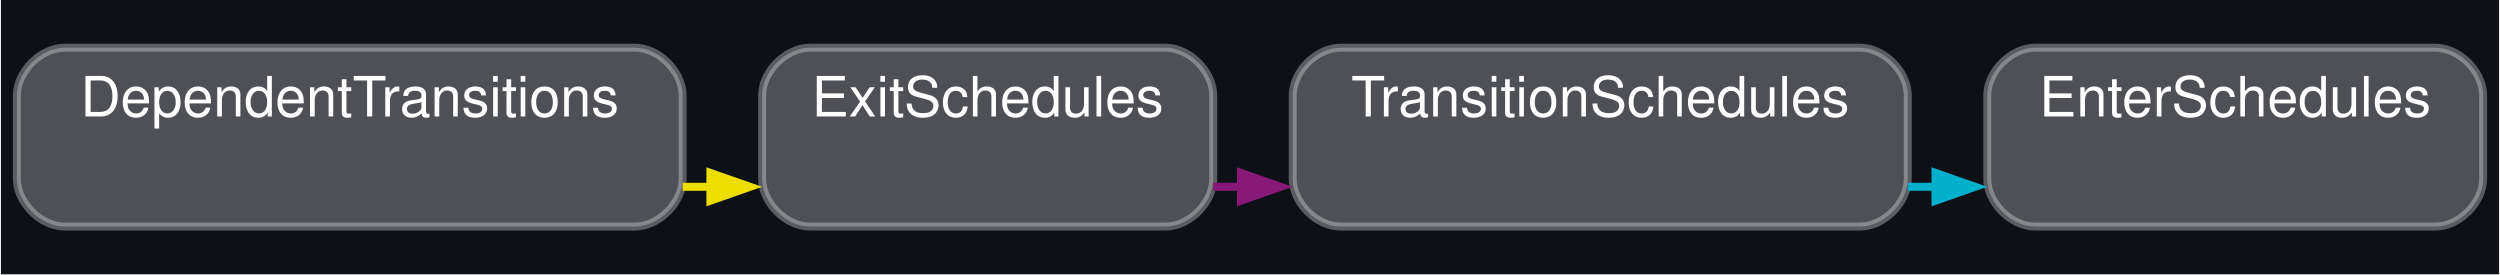
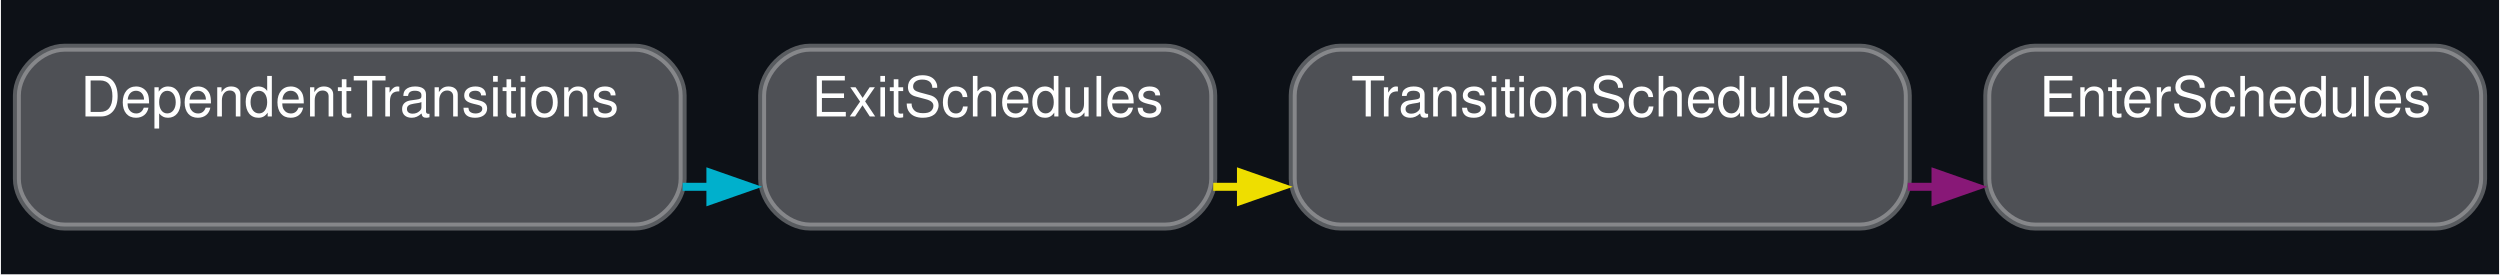
<svg xmlns="http://www.w3.org/2000/svg" xmlns:xlink="http://www.w3.org/1999/xlink" width="629pt" height="69pt" viewBox="0.00 0.00 628.50 69.00">
  <g id="graph0" class="graph" transform="scale(1 1) rotate(0) translate(4 65)">
    <polygon fill="#0d1117" stroke="none" points="-4,4 -4,-65 624.5,-65 624.5,4 -4,4" />
    <g id="clust1" class="cluster">
      <g id="a_clust1">
        <a xlink:title="DependentTransitions">
          <path fill="#ffffff" fill-opacity="0.267" stroke="#ffffff" stroke-width="2" stroke-opacity="0.314" d="M12,-8C12,-8 155.5,-8 155.5,-8 161.5,-8 167.5,-14 167.5,-20 167.5,-20 167.5,-41 167.5,-41 167.5,-47 161.5,-53 155.5,-53 155.5,-53 12,-53 12,-53 6,-53 0,-47 0,-41 0,-41 0,-20 0,-20 0,-14 6,-8 12,-8" />
          <text text-anchor="middle" x="83.75" y="-35.7" font-family="Helvetica,sans-Serif" font-size="14.00" fill="#ffffff">DependentTransitions</text>
        </a>
      </g>
    </g>
    <g id="clust2" class="cluster">
      <g id="a_clust2">
        <a xlink:title="ExitSchedules">
          <path fill="#ffffff" fill-opacity="0.267" stroke="#ffffff" stroke-width="2" stroke-opacity="0.314" d="M199.5,-8C199.5,-8 289,-8 289,-8 295,-8 301,-14 301,-20 301,-20 301,-41 301,-41 301,-47 295,-53 289,-53 289,-53 199.5,-53 199.5,-53 193.5,-53 187.5,-47 187.5,-41 187.5,-41 187.5,-20 187.5,-20 187.5,-14 193.5,-8 199.5,-8" />
          <text text-anchor="middle" x="244.25" y="-35.7" font-family="Helvetica,sans-Serif" font-size="14.00" fill="#ffffff">ExitSchedules</text>
        </a>
      </g>
    </g>
    <g id="clust3" class="cluster">
      <g id="a_clust3">
        <a xlink:title="TransitionSchedules">
          <path fill="#ffffff" fill-opacity="0.267" stroke="#ffffff" stroke-width="2" stroke-opacity="0.314" d="M333,-8C333,-8 463.75,-8 463.75,-8 469.75,-8 475.75,-14 475.75,-20 475.75,-20 475.75,-41 475.75,-41 475.75,-47 469.75,-53 463.75,-53 463.75,-53 333,-53 333,-53 327,-53 321,-47 321,-41 321,-41 321,-20 321,-20 321,-14 327,-8 333,-8" />
          <text text-anchor="middle" x="398.38" y="-35.7" font-family="Helvetica,sans-Serif" font-size="14.00" fill="#ffffff">TransitionSchedules</text>
        </a>
      </g>
    </g>
    <g id="clust4" class="cluster">
      <g id="a_clust4">
        <a xlink:title="EnterSchedules">
          <path fill="#ffffff" fill-opacity="0.267" stroke="#ffffff" stroke-width="2" stroke-opacity="0.314" d="M507.75,-8C507.75,-8 608.5,-8 608.5,-8 614.5,-8 620.5,-14 620.5,-20 620.5,-20 620.5,-41 620.5,-41 620.5,-47 614.5,-53 608.5,-53 608.5,-53 507.75,-53 507.75,-53 501.75,-53 495.75,-47 495.75,-41 495.75,-41 495.75,-20 495.75,-20 495.75,-14 501.75,-8 507.75,-8" />
          <text text-anchor="middle" x="558.12" y="-35.7" font-family="Helvetica,sans-Serif" font-size="14.00" fill="#ffffff">EnterSchedules</text>
        </a>
      </g>
    </g>
+     <g id="edge3" class="edge">
+       <g id="a_edge3">
+         <a xlink:title="DependentTransitions → ExitSchedules">
+           <path fill="none" stroke="#00b0cc" stroke-width="2" d="M167.5,-18C169.89,-18 172.28,-18 174.65,-18" />
+           <polygon fill="#00b0cc" stroke="#00b0cc" stroke-width="2" points="174.48,-21.5 184.48,-18 174.48,-14.5 174.48,-21.5" />
+         </a>
+       </g>
+     </g>
    <g id="edge1" class="edge">
      <g id="a_edge1">
-         <a xlink:title="DependentTransitions → ExitSchedules">
-           <path fill="none" stroke="#eede00" stroke-width="2" d="M167.5,-18C169.89,-18 172.28,-18 174.65,-18" />
-           <polygon fill="#eede00" stroke="#eede00" stroke-width="2" points="174.48,-21.5 184.48,-18 174.48,-14.5 174.48,-21.5" />
+         <a xlink:title="ExitSchedules → TransitionSchedules">
+           <path fill="none" stroke="#eede00" stroke-width="2" d="M301,-18C303.34,-18 305.72,-18 308.11,-18" />
+           <polygon fill="#eede00" stroke="#eede00" stroke-width="2" points="307.97,-21.5 317.97,-18 307.97,-14.5 307.97,-21.5" />
        </a>
      </g>
    </g>
    <g id="edge2" class="edge">
      <g id="a_edge2">
-         <a xlink:title="ExitSchedules → TransitionSchedules">
-           <path fill="none" stroke="#881877" stroke-width="2" d="M301,-18C303.34,-18 305.72,-18 308.11,-18" />
-           <polygon fill="#881877" stroke="#881877" stroke-width="2" points="307.97,-21.5 317.97,-18 307.97,-14.5 307.97,-21.5" />
-         </a>
-       </g>
-     </g>
-     <g id="edge3" class="edge">
-       <g id="a_edge3">
        <a xlink:title="TransitionSchedules → EnterSchedules">
-           <path fill="none" stroke="#00b0cc" stroke-width="2" d="M475.75,-18C478.22,-18 480.69,-18 483.16,-18" />
-           <polygon fill="#00b0cc" stroke="#00b0cc" stroke-width="2" points="482.72,-21.5 492.72,-18 482.72,-14.5 482.72,-21.5" />
+           <path fill="none" stroke="#881877" stroke-width="2" d="M475.75,-18C478.22,-18 480.69,-18 483.16,-18" />
+           <polygon fill="#881877" stroke="#881877" stroke-width="2" points="482.72,-21.5 492.72,-18 482.72,-14.5 482.72,-21.5" />
        </a>
      </g>
    </g>
  </g>
</svg>
